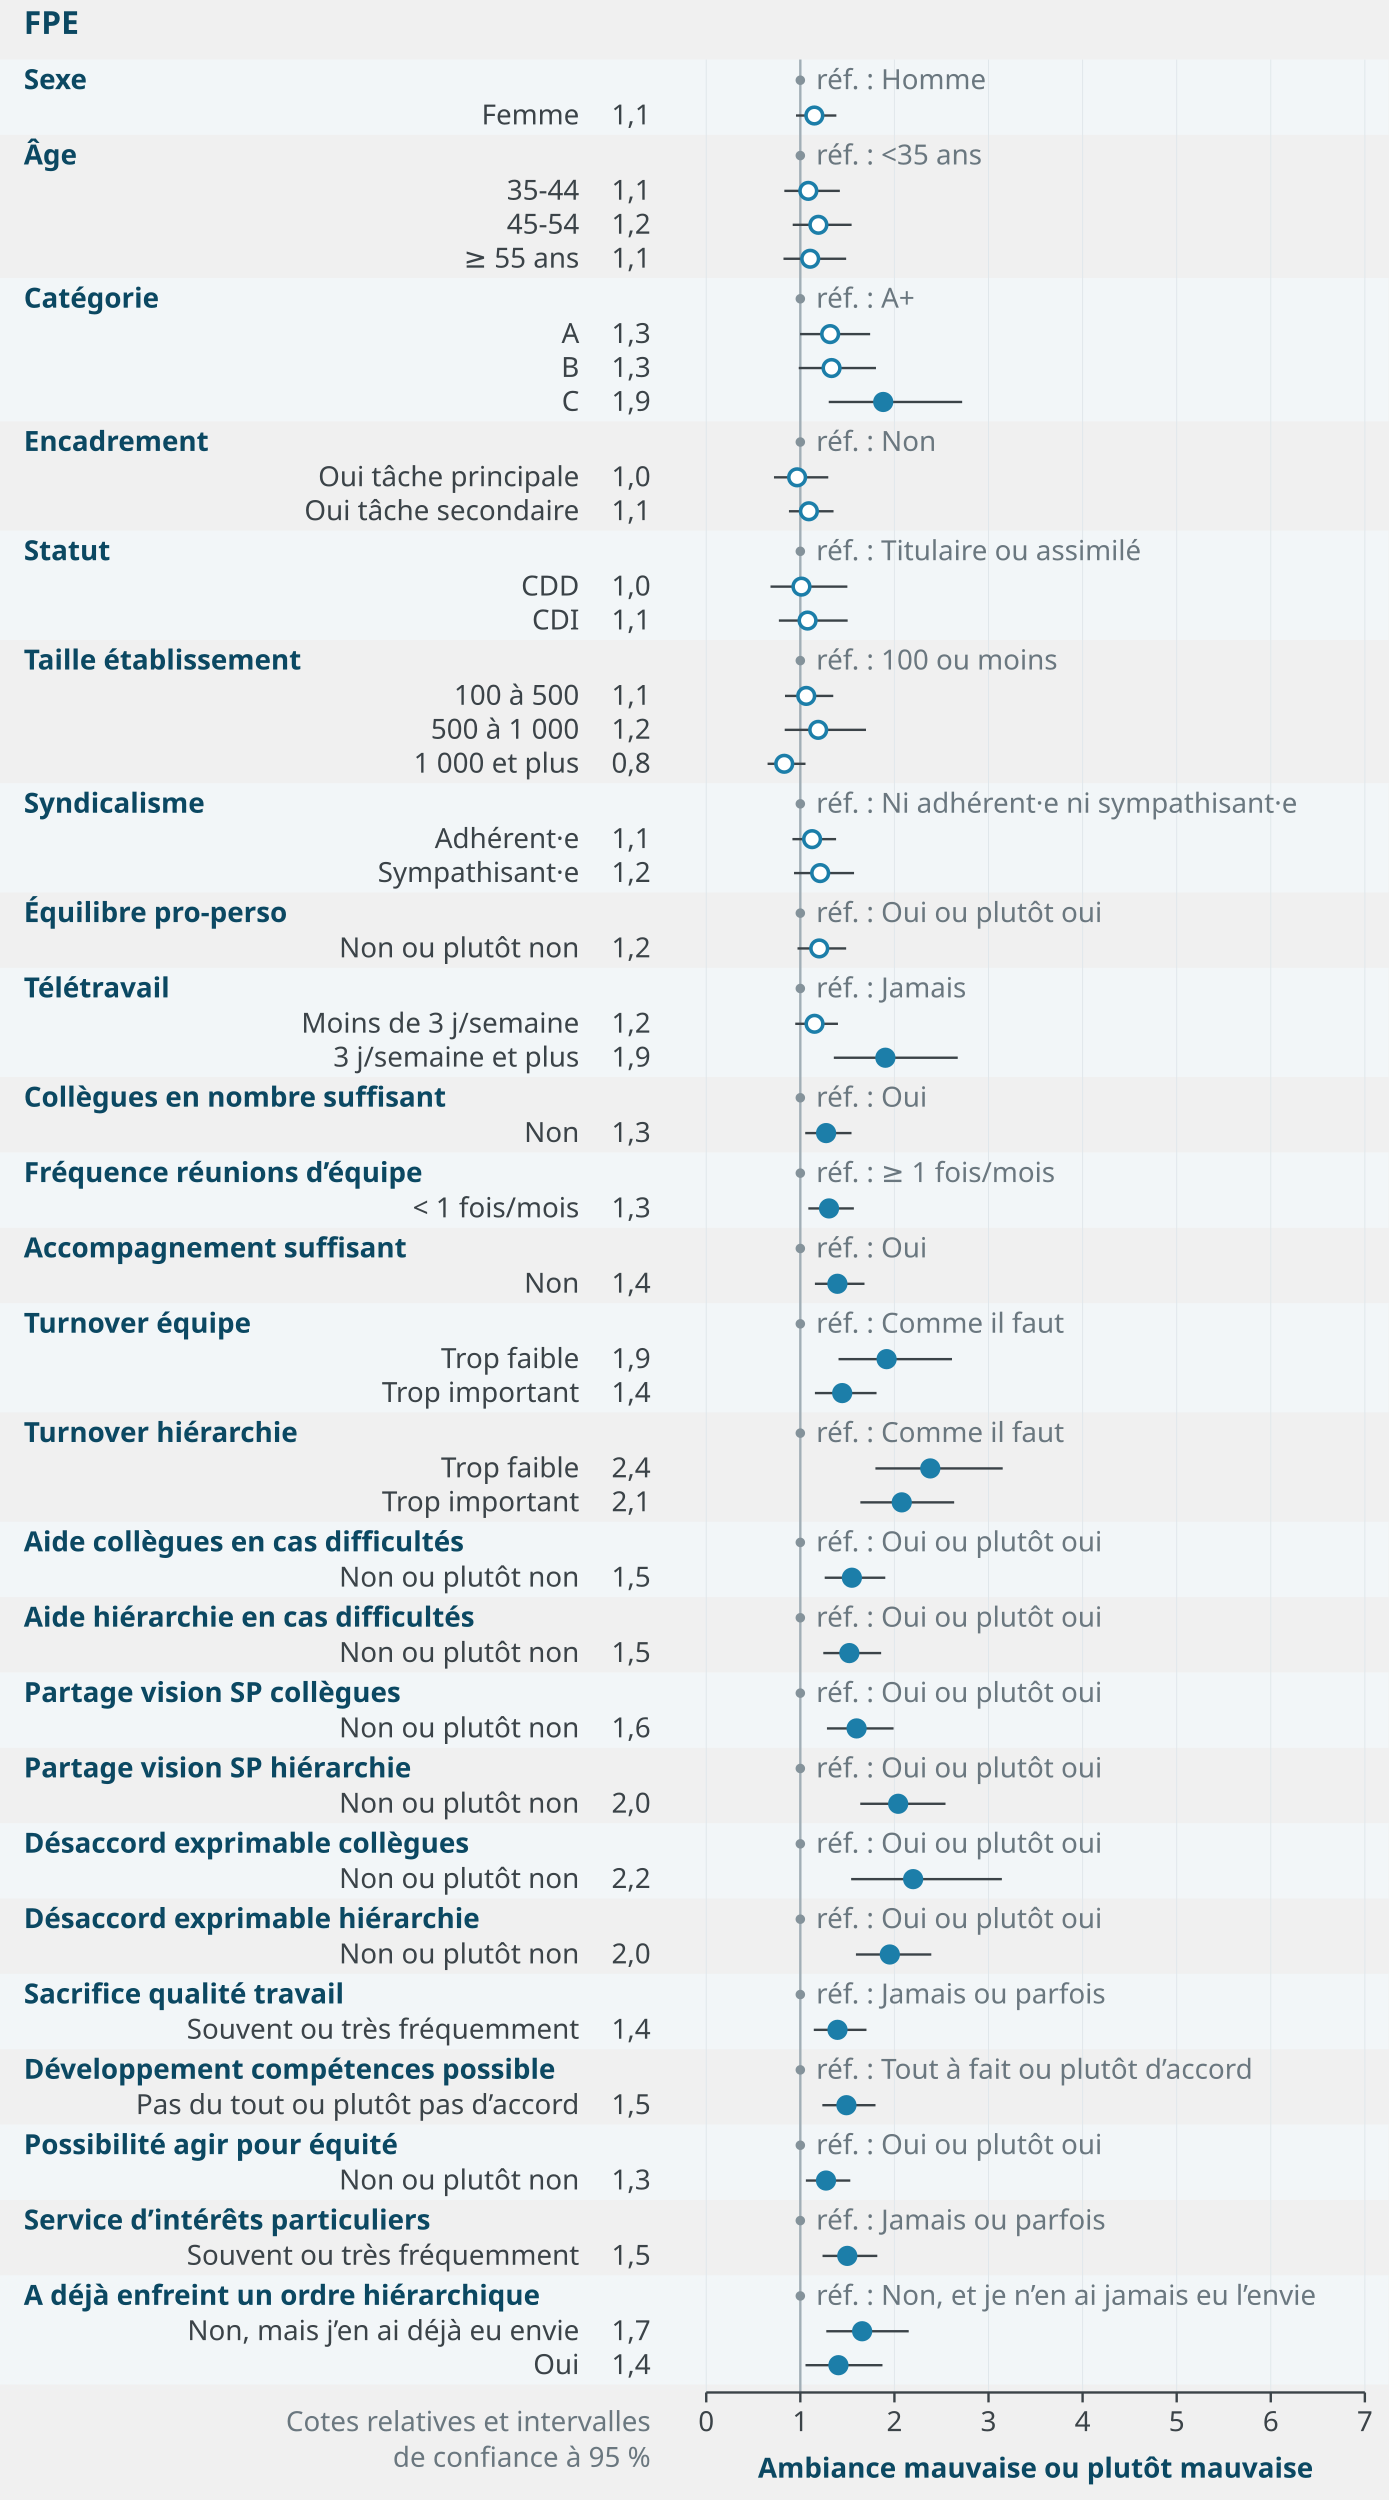
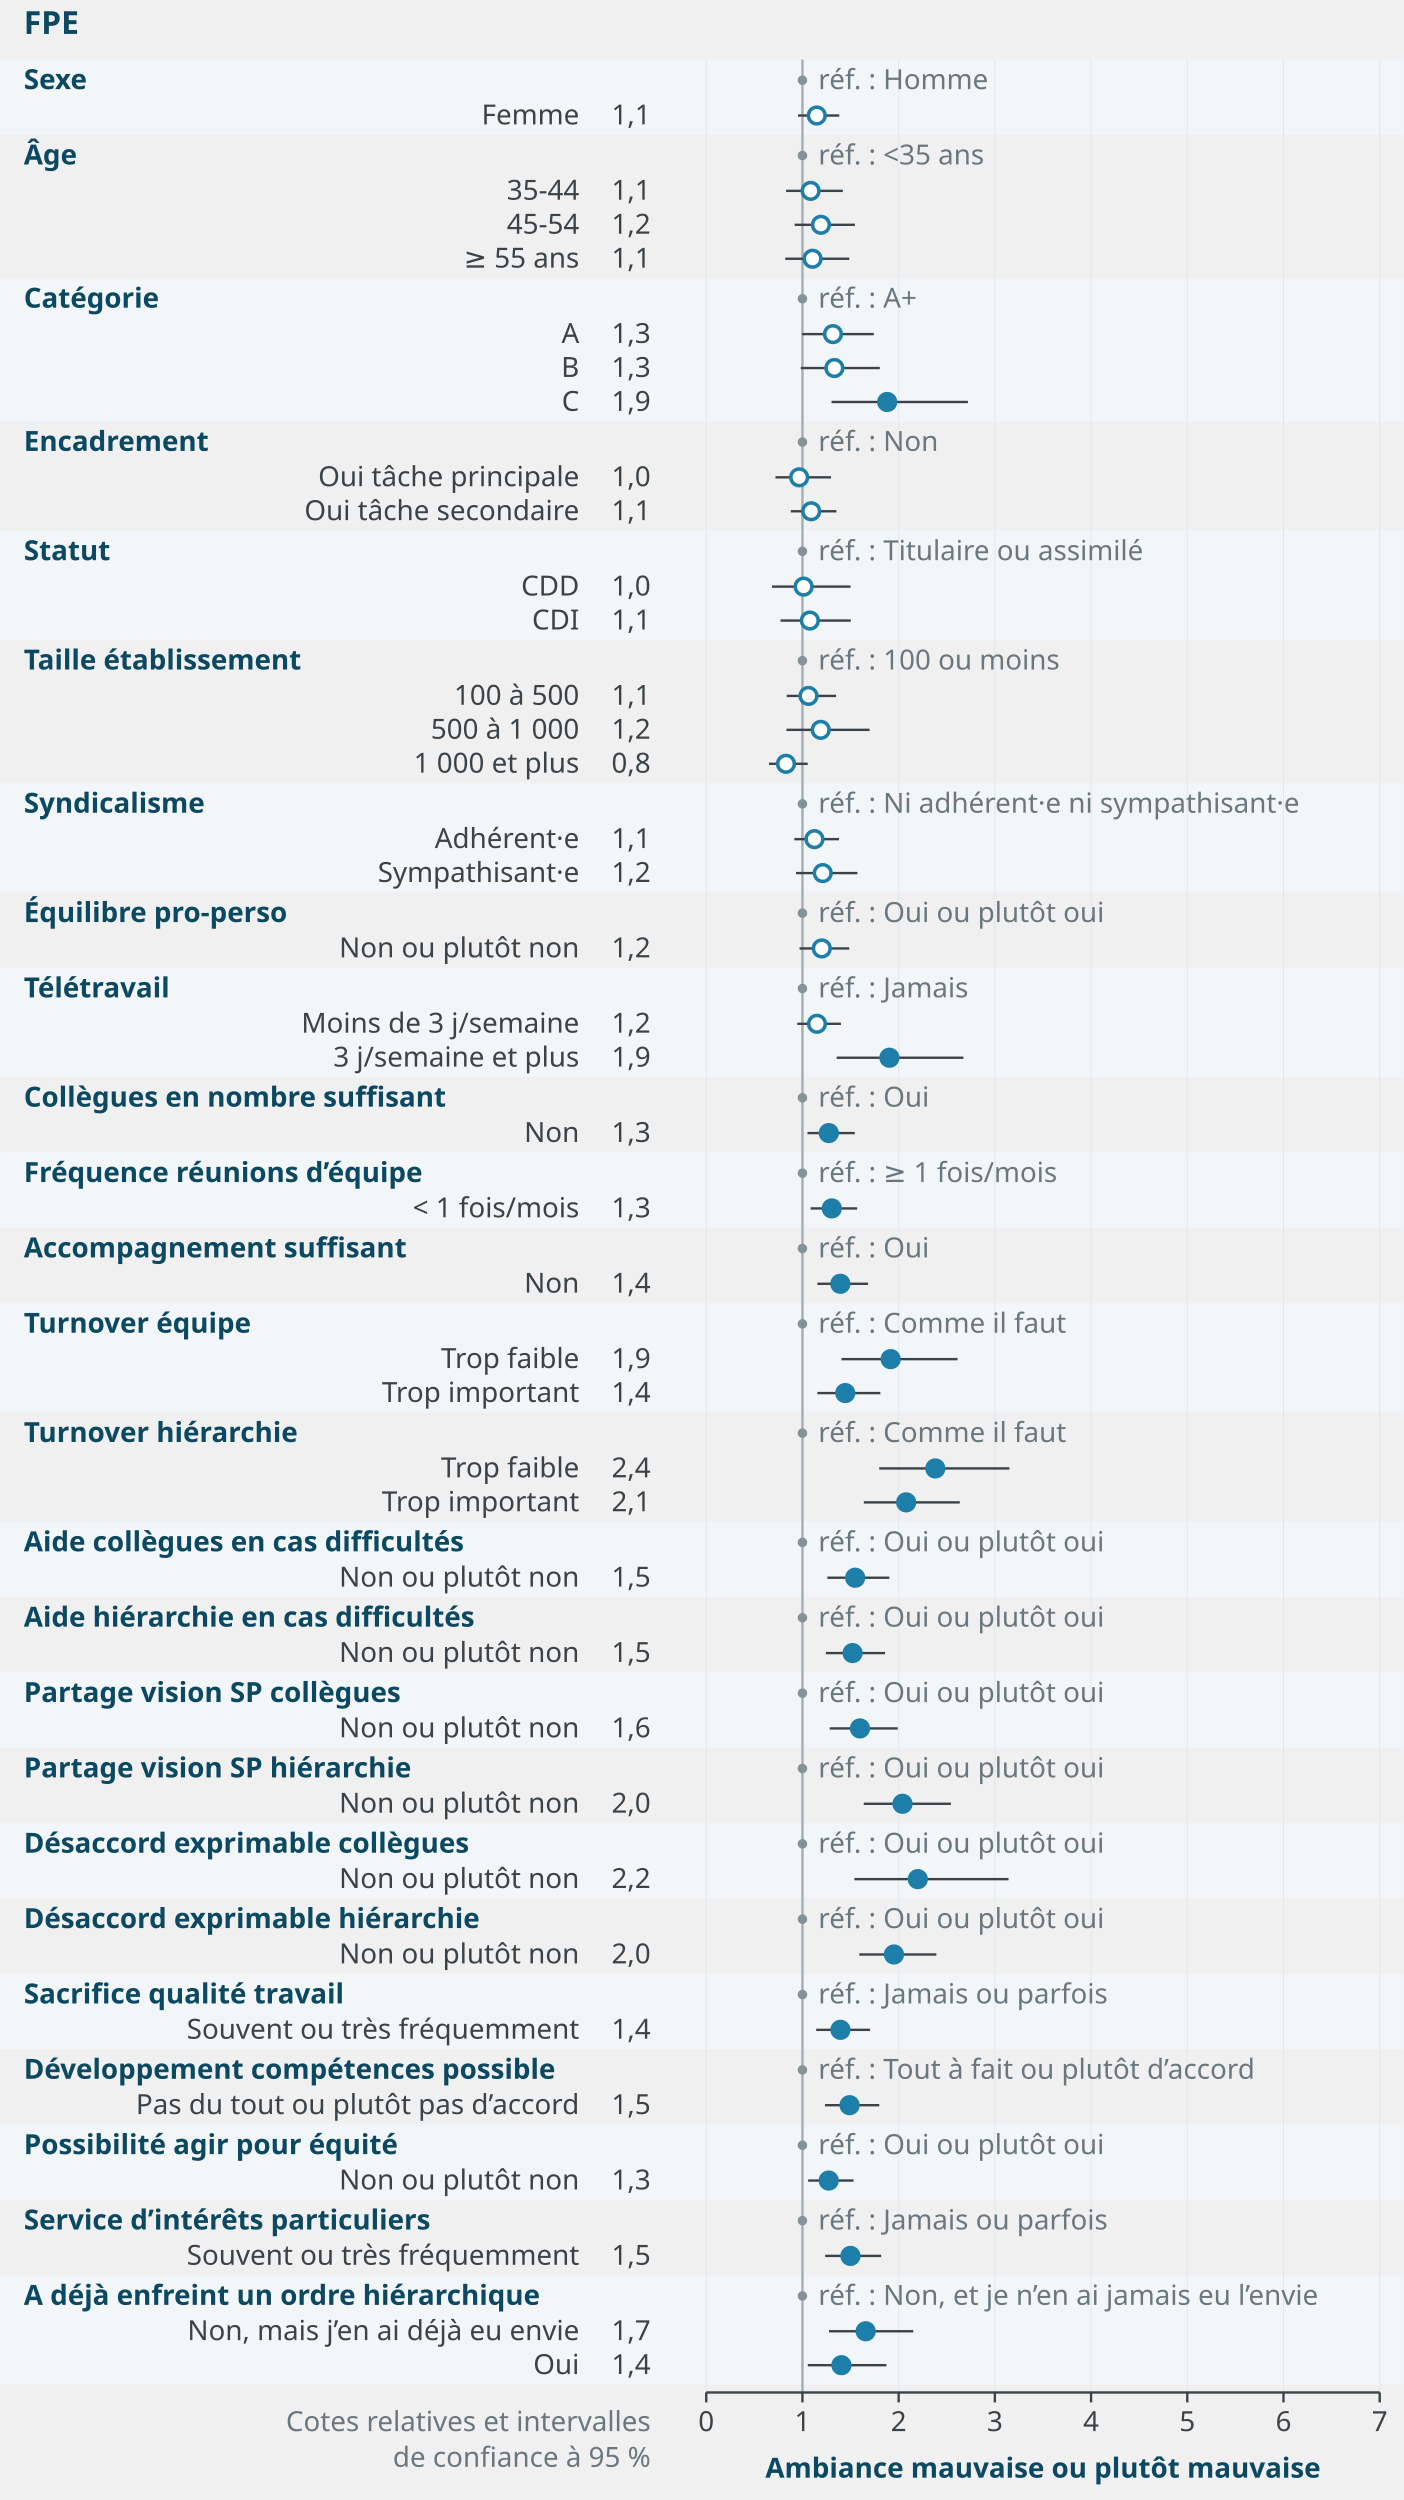
- <svg xmlns="http://www.w3.org/2000/svg" fill="currentColor" font-family="system-ui, sans-serif" font-size="10" text-anchor="middle" width="350pt" height="630.1pt" viewBox="0 0 350 630.1" style="font-family: Poppins-Regular, Poppins; font-size: 7px; background: none;">
+ <svg xmlns="http://www.w3.org/2000/svg" fill="currentColor" font-family="system-ui, sans-serif" font-size="10" text-anchor="middle" width="353.738pt" height="630.1pt" viewBox="0 0 353.738 630.1" style="font-family: Poppins-Regular, Poppins; font-size: 7px; background: none;">
  <g aria-label="rect" fill="#F2F6F8">
-     <rect x="0" y="15" width="350" height="18.992" />
-     <rect x="0" y="70.092" width="350" height="36.1" />
-     <rect x="0" y="133.737" width="350" height="27.546" />
-     <rect x="0" y="197.383" width="350" height="27.546" />
-     <rect x="0" y="243.921" width="350" height="27.546" />
-     <rect x="0" y="290.458" width="350" height="18.992" />
-     <rect x="0" y="328.442" width="350" height="27.546" />
-     <rect x="0" y="383.534" width="350" height="18.992" />
-     <rect x="0" y="421.518" width="350" height="18.992" />
-     <rect x="0" y="459.502" width="350" height="18.992" />
-     <rect x="0" y="497.486" width="350" height="18.992" />
-     <rect x="0" y="535.47" width="350" height="18.992" />
-     <rect x="0" y="573.454" width="350" height="27.546" />
+     <rect x="0" y="15" width="353.738" height="18.992" />
+     <rect x="0" y="70.092" width="353.738" height="36.1" />
+     <rect x="0" y="133.737" width="353.738" height="27.546" />
+     <rect x="0" y="197.383" width="353.738" height="27.546" />
+     <rect x="0" y="243.921" width="353.738" height="27.546" />
+     <rect x="0" y="290.458" width="353.738" height="18.992" />
+     <rect x="0" y="328.442" width="353.738" height="27.546" />
+     <rect x="0" y="383.534" width="353.738" height="18.992" />
+     <rect x="0" y="421.518" width="353.738" height="18.992" />
+     <rect x="0" y="459.502" width="353.738" height="18.992" />
+     <rect x="0" y="497.486" width="353.738" height="18.992" />
+     <rect x="0" y="535.47" width="353.738" height="18.992" />
+     <rect x="0" y="573.454" width="353.738" height="27.546" />
  </g>
  <g aria-label="rule" stroke="#E0E7EB" stroke-width="0.25">
    <line x1="178" x2="178" y1="15" y2="603" />
-     <line x1="225.429" x2="225.429" y1="15" y2="603" />
-     <line x1="249.143" x2="249.143" y1="15" y2="603" />
-     <line x1="272.857" x2="272.857" y1="15" y2="603" />
-     <line x1="296.571" x2="296.571" y1="15" y2="603" />
-     <line x1="320.286" x2="320.286" y1="15" y2="603" />
-     <line x1="344" x2="344" y1="15" y2="603" />
+     <line x1="226.497" x2="226.497" y1="15" y2="603" />
+     <line x1="250.745" x2="250.745" y1="15" y2="603" />
+     <line x1="274.993" x2="274.993" y1="15" y2="603" />
+     <line x1="299.241" x2="299.241" y1="15" y2="603" />
+     <line x1="323.49" x2="323.49" y1="15" y2="603" />
+     <line x1="347.738" x2="347.738" y1="15" y2="603" />
  </g>
  <g aria-label="rule" stroke="#A1AEB6" stroke-width="0.6">
-     <line x1="201.714" x2="201.714" y1="15" y2="603" />
+     <line x1="202.248" x2="202.248" y1="15" y2="603" />
  </g>
  <g aria-label="dot" fill="#84929A">
-     <circle cx="201.714" cy="20.219" r="1.2" />
-     <circle cx="201.714" cy="39.211" r="1.2" />
-     <circle cx="201.714" cy="75.311" r="1.2" />
-     <circle cx="201.714" cy="111.41" r="1.2" />
-     <circle cx="201.714" cy="138.956" r="1.2" />
-     <circle cx="201.714" cy="166.502" r="1.2" />
-     <circle cx="201.714" cy="202.602" r="1.2" />
-     <circle cx="201.714" cy="230.148" r="1.2" />
-     <circle cx="201.714" cy="249.14" r="1.2" />
-     <circle cx="201.714" cy="276.686" r="1.2" />
-     <circle cx="201.714" cy="295.678" r="1.2" />
-     <circle cx="201.714" cy="314.67" r="1.2" />
-     <circle cx="201.714" cy="333.662" r="1.2" />
-     <circle cx="201.714" cy="361.207" r="1.2" />
-     <circle cx="201.714" cy="388.753" r="1.2" />
-     <circle cx="201.714" cy="407.745" r="1.2" />
-     <circle cx="201.714" cy="426.737" r="1.2" />
-     <circle cx="201.714" cy="445.729" r="1.2" />
-     <circle cx="201.714" cy="464.721" r="1.2" />
-     <circle cx="201.714" cy="483.713" r="1.2" />
-     <circle cx="201.714" cy="502.705" r="1.2" />
-     <circle cx="201.714" cy="521.697" r="1.2" />
-     <circle cx="201.714" cy="540.689" r="1.2" />
-     <circle cx="201.714" cy="559.681" r="1.2" />
-     <circle cx="201.714" cy="578.673" r="1.2" />
+     <circle cx="202.248" cy="20.219" r="1.2" />
+     <circle cx="202.248" cy="39.211" r="1.2" />
+     <circle cx="202.248" cy="75.311" r="1.2" />
+     <circle cx="202.248" cy="111.41" r="1.2" />
+     <circle cx="202.248" cy="138.956" r="1.2" />
+     <circle cx="202.248" cy="166.502" r="1.2" />
+     <circle cx="202.248" cy="202.602" r="1.2" />
+     <circle cx="202.248" cy="230.148" r="1.2" />
+     <circle cx="202.248" cy="249.14" r="1.2" />
+     <circle cx="202.248" cy="276.686" r="1.2" />
+     <circle cx="202.248" cy="295.678" r="1.2" />
+     <circle cx="202.248" cy="314.67" r="1.2" />
+     <circle cx="202.248" cy="333.662" r="1.2" />
+     <circle cx="202.248" cy="361.207" r="1.2" />
+     <circle cx="202.248" cy="388.753" r="1.2" />
+     <circle cx="202.248" cy="407.745" r="1.2" />
+     <circle cx="202.248" cy="426.737" r="1.2" />
+     <circle cx="202.248" cy="445.729" r="1.2" />
+     <circle cx="202.248" cy="464.721" r="1.2" />
+     <circle cx="202.248" cy="483.713" r="1.2" />
+     <circle cx="202.248" cy="502.705" r="1.2" />
+     <circle cx="202.248" cy="521.697" r="1.2" />
+     <circle cx="202.248" cy="540.689" r="1.2" />
+     <circle cx="202.248" cy="559.681" r="1.2" />
+     <circle cx="202.248" cy="578.673" r="1.2" />
  </g>
  <g aria-label="rule" stroke="#3B4348" stroke-width="0.6">
-     <line x1="200.623" x2="210.797" y1="29.115" y2="29.115" />
-     <line x1="197.683" x2="211.674" y1="48.107" y2="48.107" />
-     <line x1="199.793" x2="214.639" y1="56.661" y2="56.661" />
-     <line x1="197.469" x2="213.263" y1="65.215" y2="65.215" />
-     <line x1="201.643" x2="219.31" y1="84.207" y2="84.207" />
-     <line x1="201.311" x2="220.781" y1="92.761" y2="92.761" />
-     <line x1="208.876" x2="242.503" y1="101.314" y2="101.314" />
-     <line x1="195.074" x2="208.757" y1="120.306" y2="120.306" />
-     <line x1="198.845" x2="210.085" y1="128.86" y2="128.86" />
-     <line x1="194.197" x2="213.571" y1="147.852" y2="147.852" />
-     <line x1="196.307" x2="213.643" y1="156.406" y2="156.406" />
-     <line x1="197.849" x2="210.014" y1="175.398" y2="175.398" />
-     <line x1="197.778" x2="218.267" y1="183.952" y2="183.952" />
-     <line x1="193.462" x2="203.019" y1="192.506" y2="192.506" />
-     <line x1="199.722" x2="210.726" y1="211.498" y2="211.498" />
-     <line x1="200.125" x2="215.255" y1="220.052" y2="220.052" />
-     <line x1="201.003" x2="213.263" y1="239.044" y2="239.044" />
-     <line x1="200.434" x2="211.2" y1="258.036" y2="258.036" />
-     <line x1="210.157" x2="241.388" y1="266.59" y2="266.59" />
-     <line x1="202.947" x2="214.615" y1="285.582" y2="285.582" />
-     <line x1="203.73" x2="215.208" y1="304.574" y2="304.574" />
-     <line x1="205.39" x2="217.887" y1="323.566" y2="323.566" />
-     <line x1="211.342" x2="239.942" y1="342.558" y2="342.558" />
-     <line x1="205.39" x2="220.923" y1="351.111" y2="351.111" />
-     <line x1="220.638" x2="252.724" y1="370.103" y2="370.103" />
-     <line x1="216.844" x2="240.487" y1="378.657" y2="378.657" />
-     <line x1="207.856" x2="223.128" y1="397.649" y2="397.649" />
-     <line x1="207.501" x2="222.085" y1="416.641" y2="416.641" />
-     <line x1="208.425" x2="225.215" y1="435.633" y2="435.633" />
-     <line x1="216.82" x2="238.305" y1="454.625" y2="454.625" />
-     <line x1="214.52" x2="252.51" y1="473.617" y2="473.617" />
-     <line x1="215.729" x2="234.725" y1="492.609" y2="492.609" />
-     <line x1="205.105" x2="218.385" y1="511.601" y2="511.601" />
-     <line x1="207.263" x2="220.662" y1="530.593" y2="530.593" />
-     <line x1="203.113" x2="214.307" y1="549.585" y2="549.585" />
-     <line x1="207.311" x2="221.113" y1="568.577" y2="568.577" />
-     <line x1="208.259" x2="229.033" y1="587.569" y2="587.569" />
-     <line x1="203.019" x2="222.417" y1="596.123" y2="596.123" />
+     <line x1="201.133" x2="211.535" y1="29.115" y2="29.115" />
+     <line x1="198.126" x2="212.433" y1="48.107" y2="48.107" />
+     <line x1="200.284" x2="215.464" y1="56.661" y2="56.661" />
+     <line x1="197.908" x2="214.057" y1="65.215" y2="65.215" />
+     <line x1="202.176" x2="220.241" y1="84.207" y2="84.207" />
+     <line x1="201.836" x2="221.744" y1="92.761" y2="92.761" />
+     <line x1="209.571" x2="243.955" y1="101.314" y2="101.314" />
+     <line x1="195.459" x2="209.45" y1="120.306" y2="120.306" />
+     <line x1="199.314" x2="210.808" y1="128.86" y2="128.86" />
+     <line x1="194.562" x2="214.372" y1="147.852" y2="147.852" />
+     <line x1="196.72" x2="214.445" y1="156.406" y2="156.406" />
+     <line x1="198.296" x2="210.735" y1="175.398" y2="175.398" />
+     <line x1="198.223" x2="219.174" y1="183.952" y2="183.952" />
+     <line x1="193.81" x2="203.582" y1="192.506" y2="192.506" />
+     <line x1="200.211" x2="211.463" y1="211.498" y2="211.498" />
+     <line x1="200.624" x2="216.094" y1="220.052" y2="220.052" />
+     <line x1="201.521" x2="214.057" y1="239.044" y2="239.044" />
+     <line x1="200.939" x2="211.948" y1="258.036" y2="258.036" />
+     <line x1="210.881" x2="242.816" y1="266.59" y2="266.59" />
+     <line x1="203.509" x2="215.439" y1="285.582" y2="285.582" />
+     <line x1="204.309" x2="216.046" y1="304.574" y2="304.574" />
+     <line x1="206.007" x2="218.786" y1="323.566" y2="323.566" />
+     <line x1="212.093" x2="241.337" y1="342.558" y2="342.558" />
+     <line x1="206.007" x2="221.889" y1="351.111" y2="351.111" />
+     <line x1="221.598" x2="254.406" y1="370.103" y2="370.103" />
+     <line x1="217.719" x2="241.894" y1="378.657" y2="378.657" />
+     <line x1="208.529" x2="224.144" y1="397.649" y2="397.649" />
+     <line x1="208.165" x2="223.078" y1="416.641" y2="416.641" />
+     <line x1="209.111" x2="226.278" y1="435.633" y2="435.633" />
+     <line x1="217.694" x2="239.663" y1="454.625" y2="454.625" />
+     <line x1="215.342" x2="254.188" y1="473.617" y2="473.617" />
+     <line x1="216.579" x2="236.002" y1="492.609" y2="492.609" />
+     <line x1="205.716" x2="219.295" y1="511.601" y2="511.601" />
+     <line x1="207.922" x2="221.623" y1="530.593" y2="530.593" />
+     <line x1="203.679" x2="215.124" y1="549.585" y2="549.585" />
+     <line x1="207.971" x2="222.083" y1="568.577" y2="568.577" />
+     <line x1="208.941" x2="230.182" y1="587.569" y2="587.569" />
+     <line x1="203.582" x2="223.417" y1="596.123" y2="596.123" />
  </g>
  <g aria-label="dot" stroke="#1C7EA9" stroke-width="0.9">
-     <circle cx="205.248" cy="29.115" r="2.1" fill="#FFFFFF" />
-     <circle cx="203.73" cy="48.107" r="2.1" fill="#FFFFFF" />
-     <circle cx="206.267" cy="56.661" r="2.1" fill="#FFFFFF" />
-     <circle cx="204.204" cy="65.215" r="2.1" fill="#FFFFFF" />
-     <circle cx="209.232" cy="84.207" r="2.1" fill="#FFFFFF" />
-     <circle cx="209.587" cy="92.761" r="2.1" fill="#FFFFFF" />
-     <circle cx="222.607" cy="101.314" r="2.1" fill="#1C7EA9" />
-     <circle cx="200.908" cy="120.306" r="2.1" fill="#FFFFFF" />
-     <circle cx="203.872" cy="128.86" r="2.1" fill="#FFFFFF" />
-     <circle cx="201.999" cy="147.852" r="2.1" fill="#FFFFFF" />
-     <circle cx="203.54" cy="156.406" r="2.1" fill="#FFFFFF" />
-     <circle cx="203.208" cy="175.398" r="2.1" fill="#FFFFFF" />
-     <circle cx="206.22" cy="183.952" r="2.1" fill="#FFFFFF" />
-     <circle cx="197.659" cy="192.506" r="2.1" fill="#FFFFFF" />
-     <circle cx="204.679" cy="211.498" r="2.1" fill="#FFFFFF" />
-     <circle cx="206.718" cy="220.052" r="2.1" fill="#FFFFFF" />
-     <circle cx="206.481" cy="239.044" r="2.1" fill="#FFFFFF" />
-     <circle cx="205.295" cy="258.036" r="2.1" fill="#FFFFFF" />
-     <circle cx="223.152" cy="266.59" r="2.1" fill="#1C7EA9" />
-     <circle cx="208.212" cy="285.582" r="2.1" fill="#1C7EA9" />
-     <circle cx="208.947" cy="304.574" r="2.1" fill="#1C7EA9" />
-     <circle cx="211.058" cy="323.566" r="2.1" fill="#1C7EA9" />
-     <circle cx="223.46" cy="342.558" r="2.1" fill="#1C7EA9" />
-     <circle cx="212.267" cy="351.111" r="2.1" fill="#1C7EA9" />
-     <circle cx="234.464" cy="370.103" r="2.1" fill="#1C7EA9" />
-     <circle cx="227.278" cy="378.657" r="2.1" fill="#1C7EA9" />
-     <circle cx="214.71" cy="397.649" r="2.1" fill="#1C7EA9" />
-     <circle cx="214.069" cy="416.641" r="2.1" fill="#1C7EA9" />
-     <circle cx="215.895" cy="435.633" r="2.1" fill="#1C7EA9" />
-     <circle cx="226.377" cy="454.625" r="2.1" fill="#1C7EA9" />
-     <circle cx="230.148" cy="473.617" r="2.1" fill="#1C7EA9" />
-     <circle cx="224.267" cy="492.609" r="2.1" fill="#1C7EA9" />
-     <circle cx="211.081" cy="511.601" r="2.1" fill="#1C7EA9" />
-     <circle cx="213.334" cy="530.593" r="2.1" fill="#1C7EA9" />
-     <circle cx="208.188" cy="549.585" r="2.1" fill="#1C7EA9" />
-     <circle cx="213.548" cy="568.577" r="2.1" fill="#1C7EA9" />
-     <circle cx="217.295" cy="587.569" r="2.1" fill="#1C7EA9" />
-     <circle cx="211.319" cy="596.123" r="2.1" fill="#1C7EA9" />
+     <circle cx="205.861" cy="29.115" r="2.1" fill="#FFFFFF" />
+     <circle cx="204.309" cy="48.107" r="2.1" fill="#FFFFFF" />
+     <circle cx="206.904" cy="56.661" r="2.1" fill="#FFFFFF" />
+     <circle cx="204.794" cy="65.215" r="2.1" fill="#FFFFFF" />
+     <circle cx="209.935" cy="84.207" r="2.1" fill="#FFFFFF" />
+     <circle cx="210.299" cy="92.761" r="2.1" fill="#FFFFFF" />
+     <circle cx="223.611" cy="101.314" r="2.1" fill="#1C7EA9" />
+     <circle cx="201.424" cy="120.306" r="2.1" fill="#FFFFFF" />
+     <circle cx="204.455" cy="128.86" r="2.1" fill="#FFFFFF" />
+     <circle cx="202.539" cy="147.852" r="2.1" fill="#FFFFFF" />
+     <circle cx="204.115" cy="156.406" r="2.1" fill="#FFFFFF" />
+     <circle cx="203.776" cy="175.398" r="2.1" fill="#FFFFFF" />
+     <circle cx="206.855" cy="183.952" r="2.1" fill="#FFFFFF" />
+     <circle cx="198.102" cy="192.506" r="2.1" fill="#FFFFFF" />
+     <circle cx="205.279" cy="211.498" r="2.1" fill="#FFFFFF" />
+     <circle cx="207.365" cy="220.052" r="2.1" fill="#FFFFFF" />
+     <circle cx="207.122" cy="239.044" r="2.1" fill="#FFFFFF" />
+     <circle cx="205.91" cy="258.036" r="2.1" fill="#FFFFFF" />
+     <circle cx="224.169" cy="266.59" r="2.1" fill="#1C7EA9" />
+     <circle cx="208.892" cy="285.582" r="2.1" fill="#1C7EA9" />
+     <circle cx="209.644" cy="304.574" r="2.1" fill="#1C7EA9" />
+     <circle cx="211.802" cy="323.566" r="2.1" fill="#1C7EA9" />
+     <circle cx="224.484" cy="342.558" r="2.1" fill="#1C7EA9" />
+     <circle cx="213.039" cy="351.111" r="2.1" fill="#1C7EA9" />
+     <circle cx="235.735" cy="370.103" r="2.1" fill="#1C7EA9" />
+     <circle cx="228.388" cy="378.657" r="2.1" fill="#1C7EA9" />
+     <circle cx="215.536" cy="397.649" r="2.1" fill="#1C7EA9" />
+     <circle cx="214.882" cy="416.641" r="2.1" fill="#1C7EA9" />
+     <circle cx="216.749" cy="435.633" r="2.1" fill="#1C7EA9" />
+     <circle cx="227.467" cy="454.625" r="2.1" fill="#1C7EA9" />
+     <circle cx="231.322" cy="473.617" r="2.1" fill="#1C7EA9" />
+     <circle cx="225.308" cy="492.609" r="2.1" fill="#1C7EA9" />
+     <circle cx="211.826" cy="511.601" r="2.1" fill="#1C7EA9" />
+     <circle cx="214.13" cy="530.593" r="2.1" fill="#1C7EA9" />
+     <circle cx="208.868" cy="549.585" r="2.1" fill="#1C7EA9" />
+     <circle cx="214.348" cy="568.577" r="2.1" fill="#1C7EA9" />
+     <circle cx="218.179" cy="587.569" r="2.1" fill="#1C7EA9" />
+     <circle cx="212.069" cy="596.123" r="2.1" fill="#1C7EA9" />
  </g>
  <g aria-label="text" fill="#0B4862" text-anchor="start" font-family="Poppins-Bold, Poppins" font-size="7" font-weight="700">
    <text y="0.32em" transform="translate(6,20.21908)">Sexe</text>
    <text y="0.32em" transform="translate(6,39.21108)">Âge</text>
    <text y="0.32em" transform="translate(6,75.31077)">Catégorie</text>
    <text y="0.32em" transform="translate(6,111.4105)">Encadrement</text>
    <text y="0.32em" transform="translate(6,138.9563)">Statut</text>
    <text y="0.32em" transform="translate(6,166.5022)">Taille établissement</text>
    <text y="0.32em" transform="translate(6,202.6018)">Syndicalisme</text>
    <text y="0.32em" transform="translate(6,230.1477)">Équilibre pro-perso</text>
    <text y="0.32em" transform="translate(6,249.1397)">Télétravail</text>
    <text y="0.32em" transform="translate(6,276.6855)">Collègues en nombre suffisant</text>
    <text y="0.32em" transform="translate(6,295.6775)">Fréquence réunions d’équipe</text>
    <text y="0.32em" transform="translate(6,314.6695)">Accompagnement suffisant</text>
    <text y="0.32em" transform="translate(6,333.6615)">Turnover équipe</text>
    <text y="0.32em" transform="translate(6,361.2074)">Turnover hiérarchie</text>
    <text y="0.32em" transform="translate(6,388.7532)">Aide collègues en cas difficultés</text>
    <text y="0.32em" transform="translate(6,407.7452)">Aide hiérarchie en cas difficultés</text>
    <text y="0.32em" transform="translate(6,426.7372)">Partage vision SP collègues</text>
    <text y="0.32em" transform="translate(6,445.7292)">Partage vision SP hiérarchie</text>
    <text y="0.32em" transform="translate(6,464.7212)">Désaccord exprimable collègues</text>
    <text y="0.32em" transform="translate(6,483.7132)">Désaccord exprimable hiérarchie</text>
    <text y="0.32em" transform="translate(6,502.7052)">Sacrifice qualité travail</text>
    <text y="0.32em" transform="translate(6,521.6972)">Développement compétences possible</text>
    <text y="0.32em" transform="translate(6,540.6892)">Possibilité agir pour équité</text>
    <text y="0.32em" transform="translate(6,559.6812)">Service d’intérêts particuliers</text>
    <text y="0.32em" transform="translate(6,578.6732)">A déjà enfreint un ordre hiérarchique</text>
  </g>
  <g aria-label="text" fill="#6A777F" text-anchor="start" font-size="7">
-     <text y="0.32em" transform="translate(205.7143,20.21908)">réf. : Homme</text>
-     <text y="0.32em" transform="translate(205.7143,39.21108)">réf. : &lt;35 ans</text>
-     <text y="0.32em" transform="translate(205.7143,75.31077)">réf. : A+</text>
-     <text y="0.32em" transform="translate(205.7143,111.4105)">réf. : Non</text>
-     <text y="0.32em" transform="translate(205.7143,138.9563)">réf. : Titulaire ou assimilé</text>
-     <text y="0.32em" transform="translate(205.7143,166.5022)">réf. : 100 ou moins</text>
-     <text y="0.32em" transform="translate(205.7143,202.6018)">réf. : Ni adhérent·e ni sympathisant·e</text>
-     <text y="0.32em" transform="translate(205.7143,230.1477)">réf. : Oui ou plutôt oui</text>
-     <text y="0.32em" transform="translate(205.7143,249.1397)">réf. : Jamais</text>
-     <text y="0.32em" transform="translate(205.7143,276.6855)">réf. : Oui</text>
-     <text y="0.32em" transform="translate(205.7143,295.6775)">réf. : ≥ 1 fois/mois</text>
-     <text y="0.32em" transform="translate(205.7143,314.6695)">réf. : Oui</text>
-     <text y="0.32em" transform="translate(205.7143,333.6615)">réf. : Comme il faut</text>
-     <text y="0.32em" transform="translate(205.7143,361.2074)">réf. : Comme il faut</text>
-     <text y="0.32em" transform="translate(205.7143,388.7532)">réf. : Oui ou plutôt oui</text>
-     <text y="0.32em" transform="translate(205.7143,407.7452)">réf. : Oui ou plutôt oui</text>
-     <text y="0.32em" transform="translate(205.7143,426.7372)">réf. : Oui ou plutôt oui</text>
-     <text y="0.32em" transform="translate(205.7143,445.7292)">réf. : Oui ou plutôt oui</text>
-     <text y="0.32em" transform="translate(205.7143,464.7212)">réf. : Oui ou plutôt oui</text>
-     <text y="0.32em" transform="translate(205.7143,483.7132)">réf. : Oui ou plutôt oui</text>
-     <text y="0.32em" transform="translate(205.7143,502.7052)">réf. : Jamais ou parfois</text>
-     <text y="0.32em" transform="translate(205.7143,521.6972)">réf. : Tout à fait ou plutôt d’accord</text>
-     <text y="0.32em" transform="translate(205.7143,540.6892)">réf. : Oui ou plutôt oui</text>
-     <text y="0.32em" transform="translate(205.7143,559.6812)">réf. : Jamais ou parfois</text>
-     <text y="0.32em" transform="translate(205.7143,578.6732)">réf. : Non, et je n’en ai jamais eu l’envie</text>
+     <text y="0.32em" transform="translate(206.2483,20.21908)">réf. : Homme</text>
+     <text y="0.32em" transform="translate(206.2483,39.21108)">réf. : &lt;35 ans</text>
+     <text y="0.32em" transform="translate(206.2483,75.31077)">réf. : A+</text>
+     <text y="0.32em" transform="translate(206.2483,111.4105)">réf. : Non</text>
+     <text y="0.32em" transform="translate(206.2483,138.9563)">réf. : Titulaire ou assimilé</text>
+     <text y="0.32em" transform="translate(206.2483,166.5022)">réf. : 100 ou moins</text>
+     <text y="0.32em" transform="translate(206.2483,202.6018)">réf. : Ni adhérent·e ni sympathisant·e</text>
+     <text y="0.32em" transform="translate(206.2483,230.1477)">réf. : Oui ou plutôt oui</text>
+     <text y="0.32em" transform="translate(206.2483,249.1397)">réf. : Jamais</text>
+     <text y="0.32em" transform="translate(206.2483,276.6855)">réf. : Oui</text>
+     <text y="0.32em" transform="translate(206.2483,295.6775)">réf. : ≥ 1 fois/mois</text>
+     <text y="0.32em" transform="translate(206.2483,314.6695)">réf. : Oui</text>
+     <text y="0.32em" transform="translate(206.2483,333.6615)">réf. : Comme il faut</text>
+     <text y="0.32em" transform="translate(206.2483,361.2074)">réf. : Comme il faut</text>
+     <text y="0.32em" transform="translate(206.2483,388.7532)">réf. : Oui ou plutôt oui</text>
+     <text y="0.32em" transform="translate(206.2483,407.7452)">réf. : Oui ou plutôt oui</text>
+     <text y="0.32em" transform="translate(206.2483,426.7372)">réf. : Oui ou plutôt oui</text>
+     <text y="0.32em" transform="translate(206.2483,445.7292)">réf. : Oui ou plutôt oui</text>
+     <text y="0.32em" transform="translate(206.2483,464.7212)">réf. : Oui ou plutôt oui</text>
+     <text y="0.32em" transform="translate(206.2483,483.7132)">réf. : Oui ou plutôt oui</text>
+     <text y="0.32em" transform="translate(206.2483,502.7052)">réf. : Jamais ou parfois</text>
+     <text y="0.32em" transform="translate(206.2483,521.6972)">réf. : Tout à fait ou plutôt d’accord</text>
+     <text y="0.32em" transform="translate(206.2483,540.6892)">réf. : Oui ou plutôt oui</text>
+     <text y="0.32em" transform="translate(206.2483,559.6812)">réf. : Jamais ou parfois</text>
+     <text y="0.32em" transform="translate(206.2483,578.6732)">réf. : Non, et je n’en ai jamais eu l’envie</text>
  </g>
  <g aria-label="text" fill="#3B4348" text-anchor="end" font-size="7">
    <text y="0.32em" transform="translate(146,29.11508)">Femme</text>
    <text y="0.32em" transform="translate(146,48.10708)">35-44</text>
    <text y="0.32em" transform="translate(146,56.66092)">45-54</text>
    <text y="0.32em" transform="translate(146,65.21477)">≥ 55 ans</text>
    <text y="0.32em" transform="translate(146,84.20677)">A</text>
    <text y="0.32em" transform="translate(146,92.76062)">B</text>
    <text y="0.32em" transform="translate(146,101.3145)">C</text>
    <text y="0.32em" transform="translate(146,120.3065)">Oui tâche principale</text>
    <text y="0.32em" transform="translate(146,128.8603)">Oui tâche secondaire</text>
    <text y="0.32em" transform="translate(146,147.8523)">CDD</text>
    <text y="0.32em" transform="translate(146,156.4062)">CDI</text>
    <text y="0.32em" transform="translate(146,175.3982)">100 à 500</text>
    <text y="0.32em" transform="translate(146,183.952)">500 à 1 000</text>
    <text y="0.32em" transform="translate(146,192.5058)">1 000 et plus</text>
    <text y="0.32em" transform="translate(146,211.4978)">Adhérent·e</text>
    <text y="0.32em" transform="translate(146,220.0517)">Sympathisant·e</text>
    <text y="0.32em" transform="translate(146,239.0437)">Non ou plutôt non</text>
    <text y="0.32em" transform="translate(146,258.0357)">Moins de 3 j/semaine</text>
    <text y="0.32em" transform="translate(146,266.5895)">3 j/semaine et plus</text>
    <text y="0.32em" transform="translate(146,285.5815)">Non</text>
    <text y="0.32em" transform="translate(146,304.5735)">&lt; 1 fois/mois</text>
    <text y="0.32em" transform="translate(146,323.5655)">Non</text>
    <text y="0.32em" transform="translate(146,342.5575)">Trop faible</text>
    <text y="0.32em" transform="translate(146,351.1114)">Trop important</text>
    <text y="0.32em" transform="translate(146,370.1034)">Trop faible</text>
    <text y="0.32em" transform="translate(146,378.6572)">Trop important</text>
    <text y="0.32em" transform="translate(146,397.6492)">Non ou plutôt non</text>
    <text y="0.32em" transform="translate(146,416.6412)">Non ou plutôt non</text>
    <text y="0.32em" transform="translate(146,435.6332)">Non ou plutôt non</text>
    <text y="0.32em" transform="translate(146,454.6252)">Non ou plutôt non</text>
    <text y="0.32em" transform="translate(146,473.6172)">Non ou plutôt non</text>
    <text y="0.32em" transform="translate(146,492.6092)">Non ou plutôt non</text>
    <text y="0.32em" transform="translate(146,511.6012)">Souvent ou très fréquemment</text>
    <text y="0.32em" transform="translate(146,530.5932)">Pas du tout ou plutôt pas d’accord</text>
    <text y="0.32em" transform="translate(146,549.5852)">Non ou plutôt non</text>
    <text y="0.32em" transform="translate(146,568.5772)">Souvent ou très fréquemment</text>
    <text y="0.32em" transform="translate(146,587.5692)">Non, mais j’en ai déjà eu envie</text>
    <text y="0.32em" transform="translate(146,596.1231)">Oui</text>
  </g>
  <g aria-label="text" fill="#3B4348" text-anchor="end" font-size="7">
    <text y="0.32em" transform="translate(164,29.11508)">1,1</text>
    <text y="0.32em" transform="translate(164,48.10708)">1,1</text>
    <text y="0.32em" transform="translate(164,56.66092)">1,2</text>
    <text y="0.32em" transform="translate(164,65.21477)">1,1</text>
    <text y="0.32em" transform="translate(164,84.20677)">1,3</text>
    <text y="0.32em" transform="translate(164,92.76062)">1,3</text>
    <text y="0.32em" transform="translate(164,101.3145)">1,9</text>
    <text y="0.32em" transform="translate(164,120.3065)">1,0</text>
    <text y="0.32em" transform="translate(164,128.8603)">1,1</text>
    <text y="0.32em" transform="translate(164,147.8523)">1,0</text>
    <text y="0.32em" transform="translate(164,156.4062)">1,1</text>
    <text y="0.32em" transform="translate(164,175.3982)">1,1</text>
    <text y="0.32em" transform="translate(164,183.952)">1,2</text>
    <text y="0.32em" transform="translate(164,192.5058)">0,8</text>
    <text y="0.32em" transform="translate(164,211.4978)">1,1</text>
    <text y="0.32em" transform="translate(164,220.0517)">1,2</text>
    <text y="0.32em" transform="translate(164,239.0437)">1,2</text>
    <text y="0.32em" transform="translate(164,258.0357)">1,2</text>
    <text y="0.32em" transform="translate(164,266.5895)">1,9</text>
    <text y="0.32em" transform="translate(164,285.5815)">1,3</text>
    <text y="0.32em" transform="translate(164,304.5735)">1,3</text>
    <text y="0.32em" transform="translate(164,323.5655)">1,4</text>
    <text y="0.32em" transform="translate(164,342.5575)">1,9</text>
    <text y="0.32em" transform="translate(164,351.1114)">1,4</text>
    <text y="0.32em" transform="translate(164,370.1034)">2,4</text>
    <text y="0.32em" transform="translate(164,378.6572)">2,1</text>
    <text y="0.32em" transform="translate(164,397.6492)">1,5</text>
    <text y="0.32em" transform="translate(164,416.6412)">1,5</text>
    <text y="0.32em" transform="translate(164,435.6332)">1,6</text>
    <text y="0.32em" transform="translate(164,454.6252)">2,0</text>
    <text y="0.32em" transform="translate(164,473.6172)">2,2</text>
    <text y="0.32em" transform="translate(164,492.6092)">2,0</text>
    <text y="0.32em" transform="translate(164,511.6012)">1,4</text>
    <text y="0.32em" transform="translate(164,530.5932)">1,5</text>
    <text y="0.32em" transform="translate(164,549.5852)">1,3</text>
    <text y="0.32em" transform="translate(164,568.5772)">1,5</text>
    <text y="0.32em" transform="translate(164,587.5692)">1,7</text>
    <text y="0.32em" transform="translate(164,596.1231)">1,4</text>
  </g>
  <g aria-label="text" fill="#0B4862" text-anchor="start" font-family="Poppins-Bold, Poppins" font-size="8" font-weight="700">
    <text y="0.32em" transform="translate(6,6)">FPE</text>
  </g>
  <g aria-label="rule" stroke="#3B4348" stroke-width="0.6">
-     <line x1="178" x2="344" y1="603" y2="603" />
+     <line x1="178" x2="347.738" y1="603" y2="603" />
  </g>
  <g aria-label="rule" stroke="#3B4348" stroke-width="0.6">
    <line x1="178" x2="178" y1="603" y2="605.5" />
-     <line x1="201.714" x2="201.714" y1="603" y2="605.5" />
-     <line x1="225.429" x2="225.429" y1="603" y2="605.5" />
-     <line x1="249.143" x2="249.143" y1="603" y2="605.5" />
-     <line x1="272.857" x2="272.857" y1="603" y2="605.5" />
-     <line x1="296.571" x2="296.571" y1="603" y2="605.5" />
-     <line x1="320.286" x2="320.286" y1="603" y2="605.5" />
-     <line x1="344" x2="344" y1="603" y2="605.5" />
+     <line x1="202.248" x2="202.248" y1="603" y2="605.5" />
+     <line x1="226.497" x2="226.497" y1="603" y2="605.5" />
+     <line x1="250.745" x2="250.745" y1="603" y2="605.5" />
+     <line x1="274.993" x2="274.993" y1="603" y2="605.5" />
+     <line x1="299.241" x2="299.241" y1="603" y2="605.5" />
+     <line x1="323.49" x2="323.49" y1="603" y2="605.5" />
+     <line x1="347.738" x2="347.738" y1="603" y2="605.5" />
  </g>
  <g aria-label="text" fill="#3B4348" font-size="7">
    <text y="0.32em" transform="translate(178,610.5)">0</text>
-     <text y="0.32em" transform="translate(201.7143,610.5)">1</text>
-     <text y="0.32em" transform="translate(225.4286,610.5)">2</text>
-     <text y="0.32em" transform="translate(249.1429,610.5)">3</text>
-     <text y="0.32em" transform="translate(272.8571,610.5)">4</text>
-     <text y="0.32em" transform="translate(296.5714,610.5)">5</text>
-     <text y="0.32em" transform="translate(320.2857,610.5)">6</text>
-     <text y="0.32em" transform="translate(344,610.5)">7</text>
+     <text y="0.32em" transform="translate(202.2483,610.5)">1</text>
+     <text y="0.32em" transform="translate(226.4966,610.5)">2</text>
+     <text y="0.32em" transform="translate(250.7449,610.5)">3</text>
+     <text y="0.32em" transform="translate(274.9931,610.5)">4</text>
+     <text y="0.32em" transform="translate(299.2414,610.5)">5</text>
+     <text y="0.32em" transform="translate(323.4897,610.5)">6</text>
+     <text y="0.32em" transform="translate(347.738,610.5)">7</text>
  </g>
  <g aria-label="text" fill="#6A777F" text-anchor="end" font-size="7">
    <text y="0.32em" transform="translate(164,610.5)">Cotes relatives et intervalles</text>
  </g>
  <g aria-label="text" fill="#6A777F" text-anchor="end" font-size="7">
    <text y="0.32em" transform="translate(164,619.5)">de confiance à 95 %</text>
  </g>
  <g aria-label="text" fill="#0B4862" font-family="Poppins-Bold, Poppins" font-size="7" font-weight="700" transform="translate(0,-3.5)">
-     <text y="0.71em" transform="translate(261,623)">Ambiance mauvaise ou plutôt mauvaise</text>
+     <text y="0.71em" transform="translate(262.869,623)">Ambiance mauvaise ou plutôt mauvaise</text>
  </g>
</svg>
